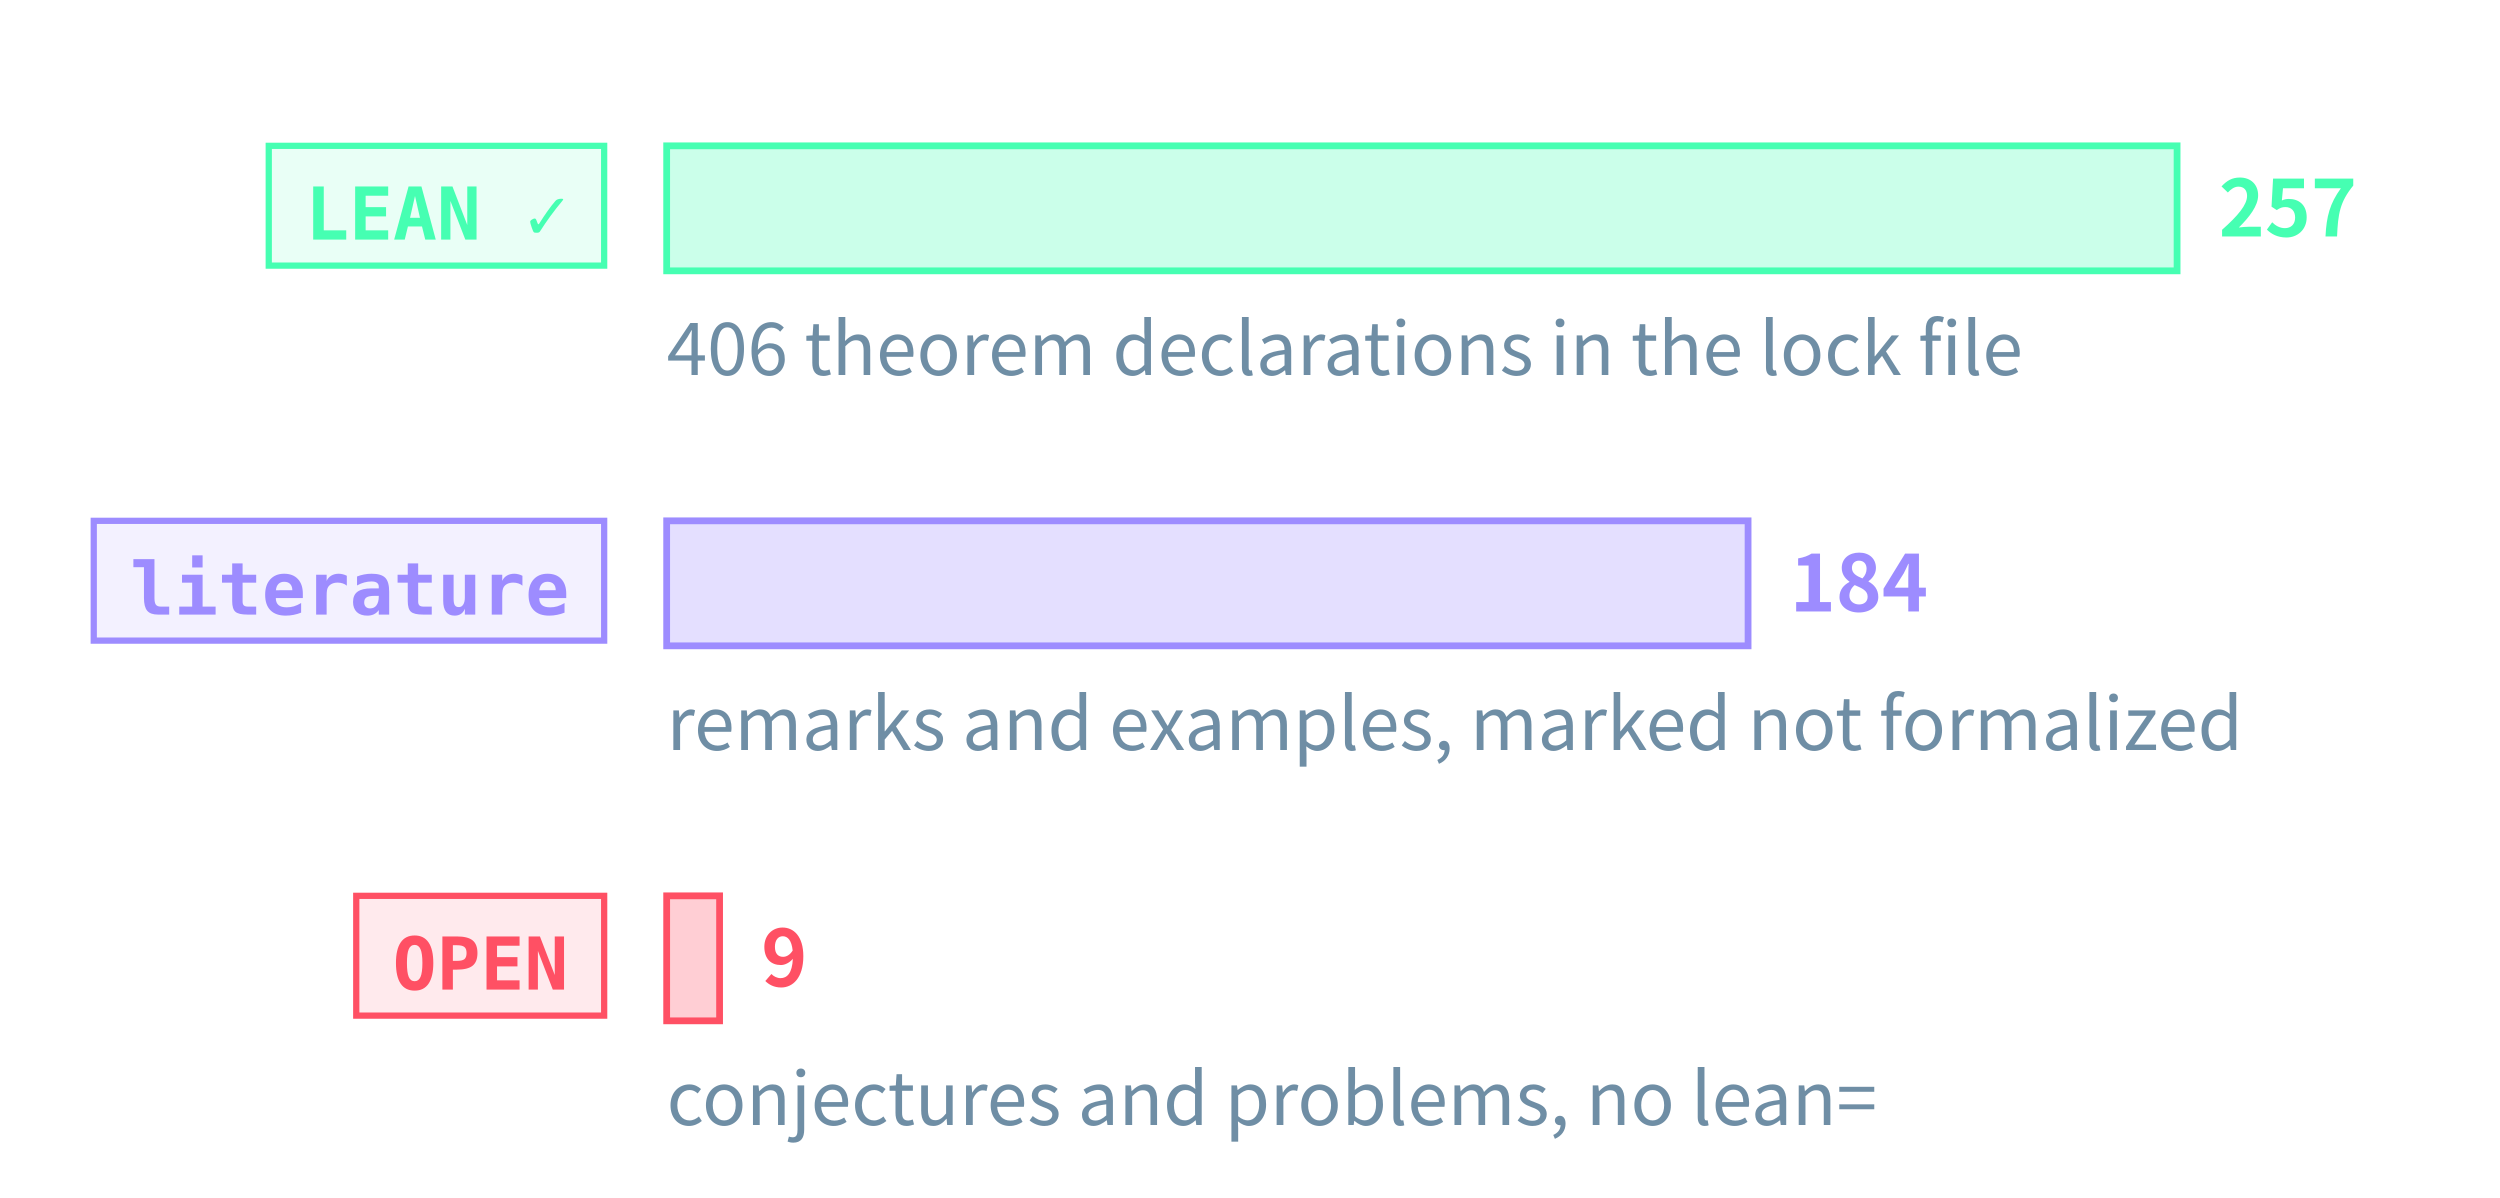
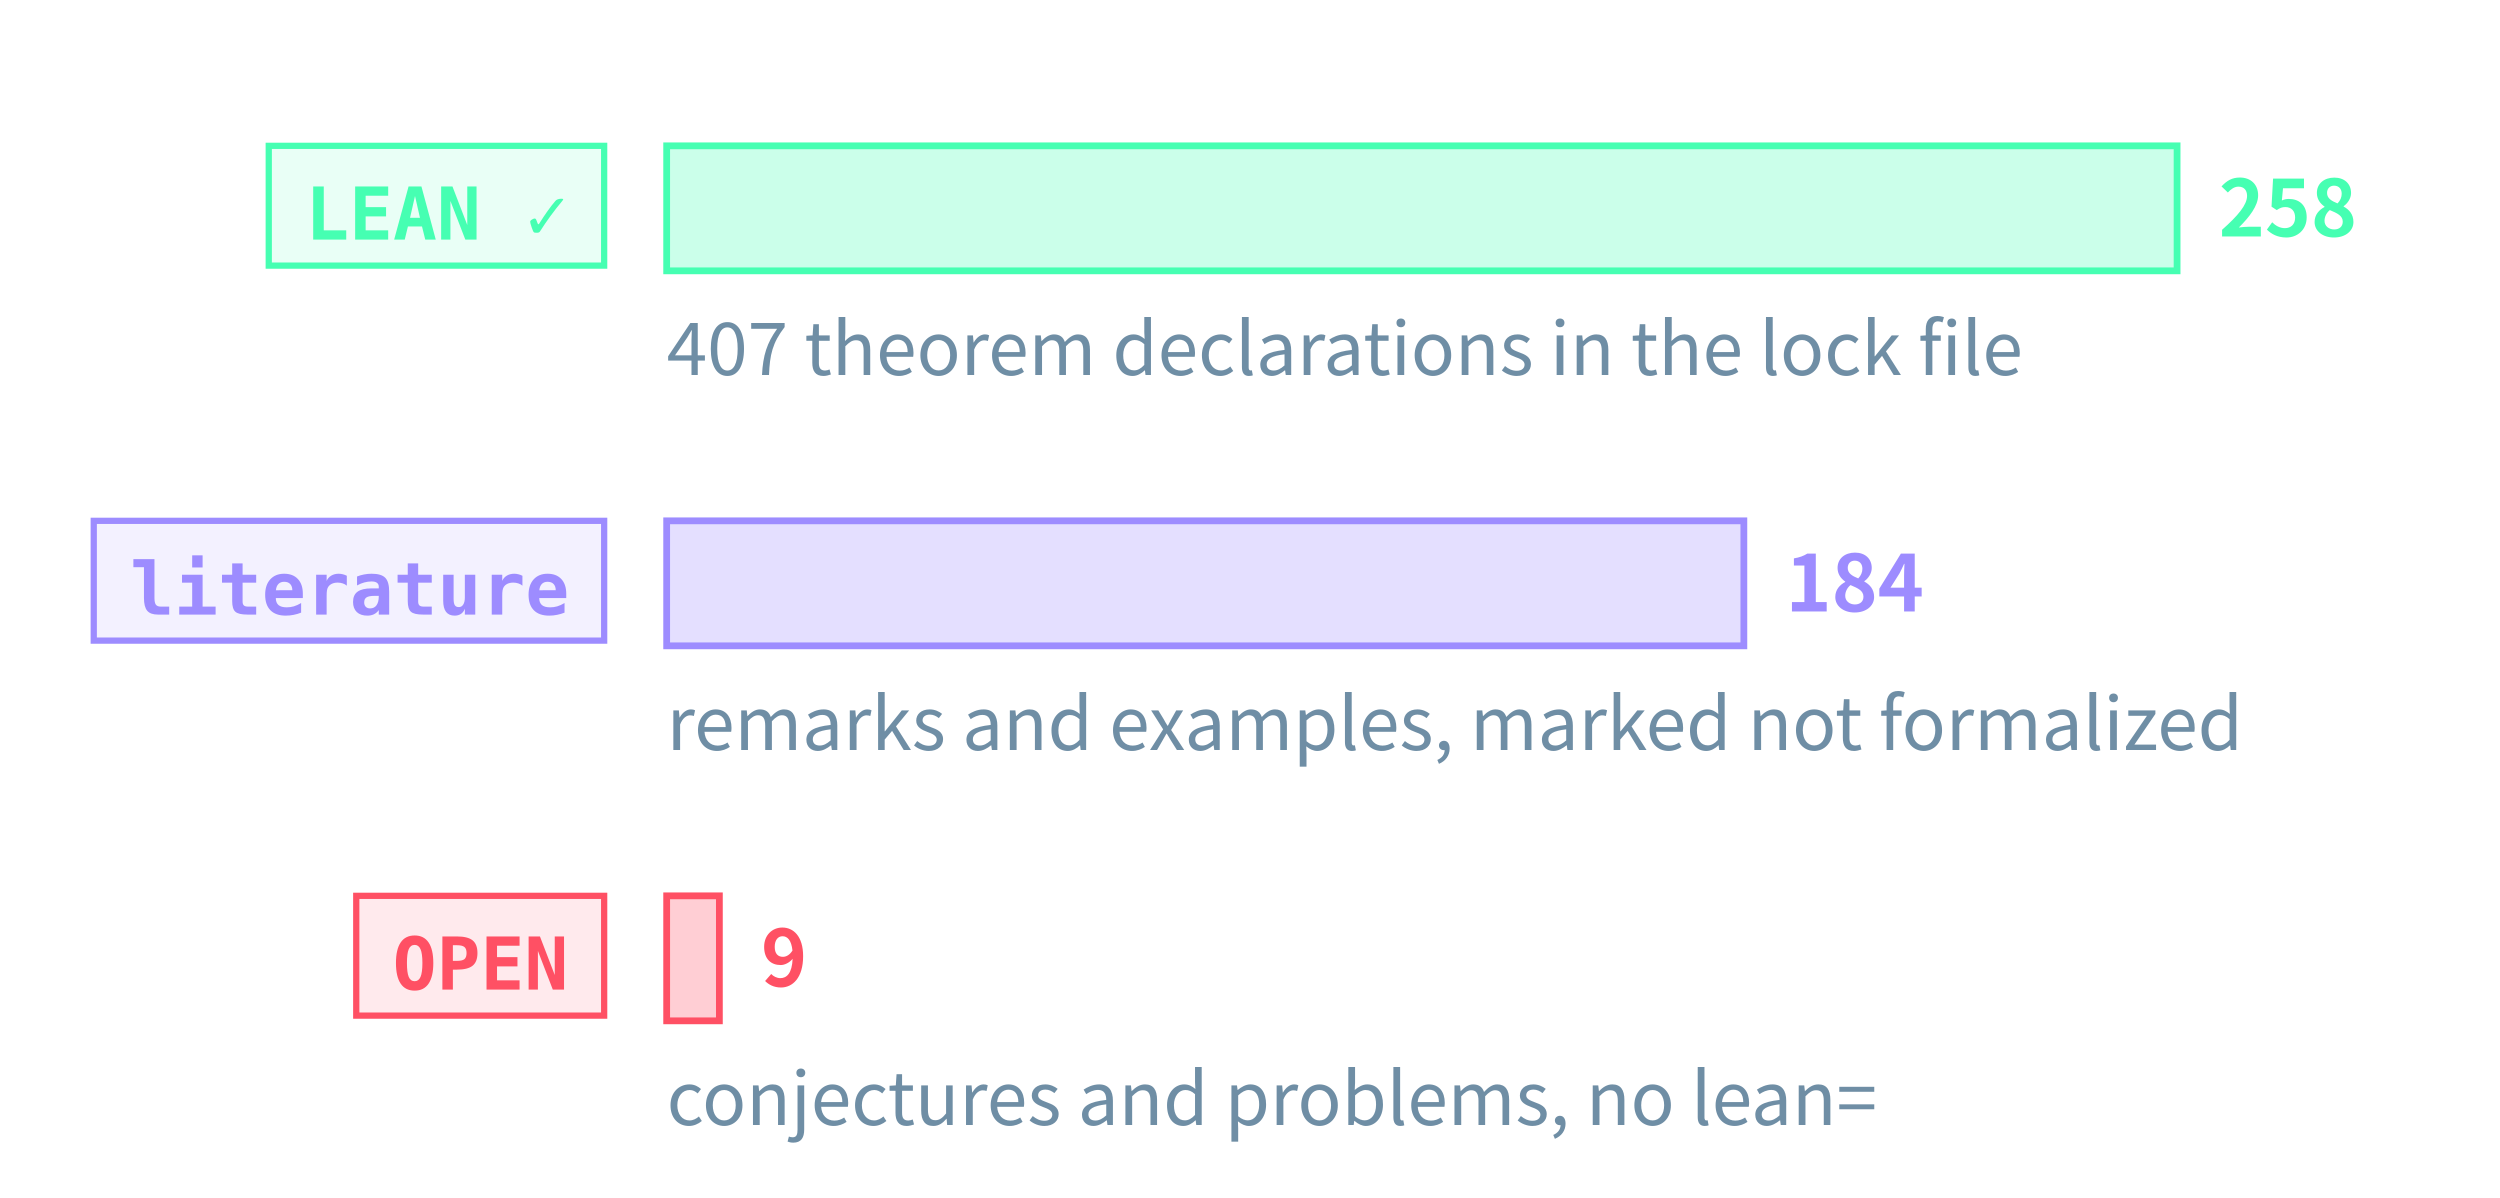
<svg xmlns="http://www.w3.org/2000/svg" class="tr-fig" data-tr-fig="prelude-three-tiers" data-lang="en" viewBox="0 0 480 230" width="480" height="230" font-family="'Noto Sans SC', 'Noto Sans CJK SC', 'Source Sans 3', 'PingFang SC', 'Microsoft YaHei', system-ui, sans-serif" role="img" aria-label="Three bars, each with a tag. The top bar is green, tagged LEAN ✓: the theorems, lemmas, propositions and corollaries with a Lean reference, the longest. The middle bar is violet, tagged “literature”: the remarks and examples marked as literature results. The bottom bar is red, tagged OPEN: the open conjectures and problems, very short. Each bar ends in its count; under the green bar a note gives the number of theorem declarations in the lock file.">
  <style>.ts-ink{stroke:#d4efff}.tf-ink{fill:#d4efff}.ts-dim{stroke:#6f8ea5}.tf-dim{fill:#6f8ea5}.ts-faint{stroke:#34506a}.tf-faint{fill:#34506a}.ts-edge{stroke:#143049}.tf-edge{fill:#143049}.ts-hot{stroke:#1f5d7c}.tf-hot{fill:#1f5d7c}.ts-bg{stroke:#03060c}.tf-bg{fill:#03060c}.ts-panel{stroke:#07101b}.tf-panel{fill:#07101b}.ts-sheet{stroke:#050c16}.tf-sheet{fill:#050c16}.ts-cyan{stroke:#19f0ff}.tf-cyan{fill:#19f0ff}.ts-magenta{stroke:#ff2fd0}.tf-magenta{fill:#ff2fd0}.ts-amber{stroke:#ffc83d}.tf-amber{fill:#ffc83d}.ts-violet{stroke:#9d8cff}.tf-violet{fill:#9d8cff}.ts-ok{stroke:#46ffb2}.tf-ok{fill:#46ffb2}.ts-warn{stroke:#ff5064}.tf-warn{fill:#ff5064}.ts-blue{stroke:#2a7bff}.tf-blue{fill:#2a7bff}.ts-orange{stroke:#ff8a3c}.tf-orange{fill:#ff8a3c}.ts-sigma{stroke:#cfe3ff}.tf-sigma{fill:#cfe3ff}</style>
  <rect x="51.6" y="28" width="64.4" height="23" class="ts-ok tf-ok" stroke-width="1.2" fill-opacity="0.12" />
  <text class="tf-ok tr-fig-mono" x="58.6" y="46" font-size="14" font-family="'JetBrains Mono', 'DejaVu Sans Mono', ui-monospace, Menlo, Consolas, monospace" font-weight="600">LEAN ✓</text>
  <rect x="128" y="28" width="290" height="24" class="ts-ok tf-ok" stroke-width="1.3" fill-opacity="0.28" />
-   <text class="tf-ok" x="426" y="45.4" font-size="15" font-weight="600">257</text>
+   <text class="tf-ok" x="426" y="45.4" font-size="15" font-weight="600">258</text>
  <rect x="18" y="100" width="98" height="23" class="ts-violet tf-violet" stroke-width="1.2" fill-opacity="0.12" />
  <text class="tf-violet tr-fig-mono" x="25" y="118" font-size="14" font-family="'JetBrains Mono', 'DejaVu Sans Mono', ui-monospace, Menlo, Consolas, monospace" font-weight="600">literature</text>
-   <rect x="128" y="100" width="207.63" height="24" class="ts-violet tf-violet" stroke-width="1.3" fill-opacity="0.28" />
-   <text class="tf-violet" x="343.63" y="117.4" font-size="15" font-weight="600">184</text>
+   <rect x="128" y="100" width="206.82" height="24" class="ts-violet tf-violet" stroke-width="1.3" fill-opacity="0.28" />
+   <text class="tf-violet" x="342.82" y="117.4" font-size="15" font-weight="600">184</text>
  <rect x="68.4" y="172" width="47.6" height="23" class="ts-warn tf-warn" stroke-width="1.2" fill-opacity="0.12" />
  <text class="tf-warn tr-fig-mono" x="75.4" y="190" font-size="14" font-family="'JetBrains Mono', 'DejaVu Sans Mono', ui-monospace, Menlo, Consolas, monospace" font-weight="600">OPEN</text>
-   <rect x="128" y="172" width="10.16" height="24" class="ts-warn tf-warn" stroke-width="1.3" fill-opacity="0.28" />
-   <text class="tf-warn" x="146.16" y="189.4" font-size="15" font-weight="600">9</text>
-   <text class="tf-dim" x="128" y="72" font-size="14">406 theorem declarations in the lock file</text>
+   <rect x="128" y="172" width="10.12" height="24" class="ts-warn tf-warn" stroke-width="1.3" fill-opacity="0.28" />
+   <text class="tf-warn" x="146.12" y="189.4" font-size="15" font-weight="600">9</text>
+   <text class="tf-dim" x="128" y="72" font-size="14">407 theorem declarations in the lock file</text>
  <text class="tf-dim" x="128" y="144" font-size="14">remarks and examples, marked not formalized</text>
  <text class="tf-dim" x="128" y="216" font-size="14">conjectures and problems, no lean=</text>
</svg>
